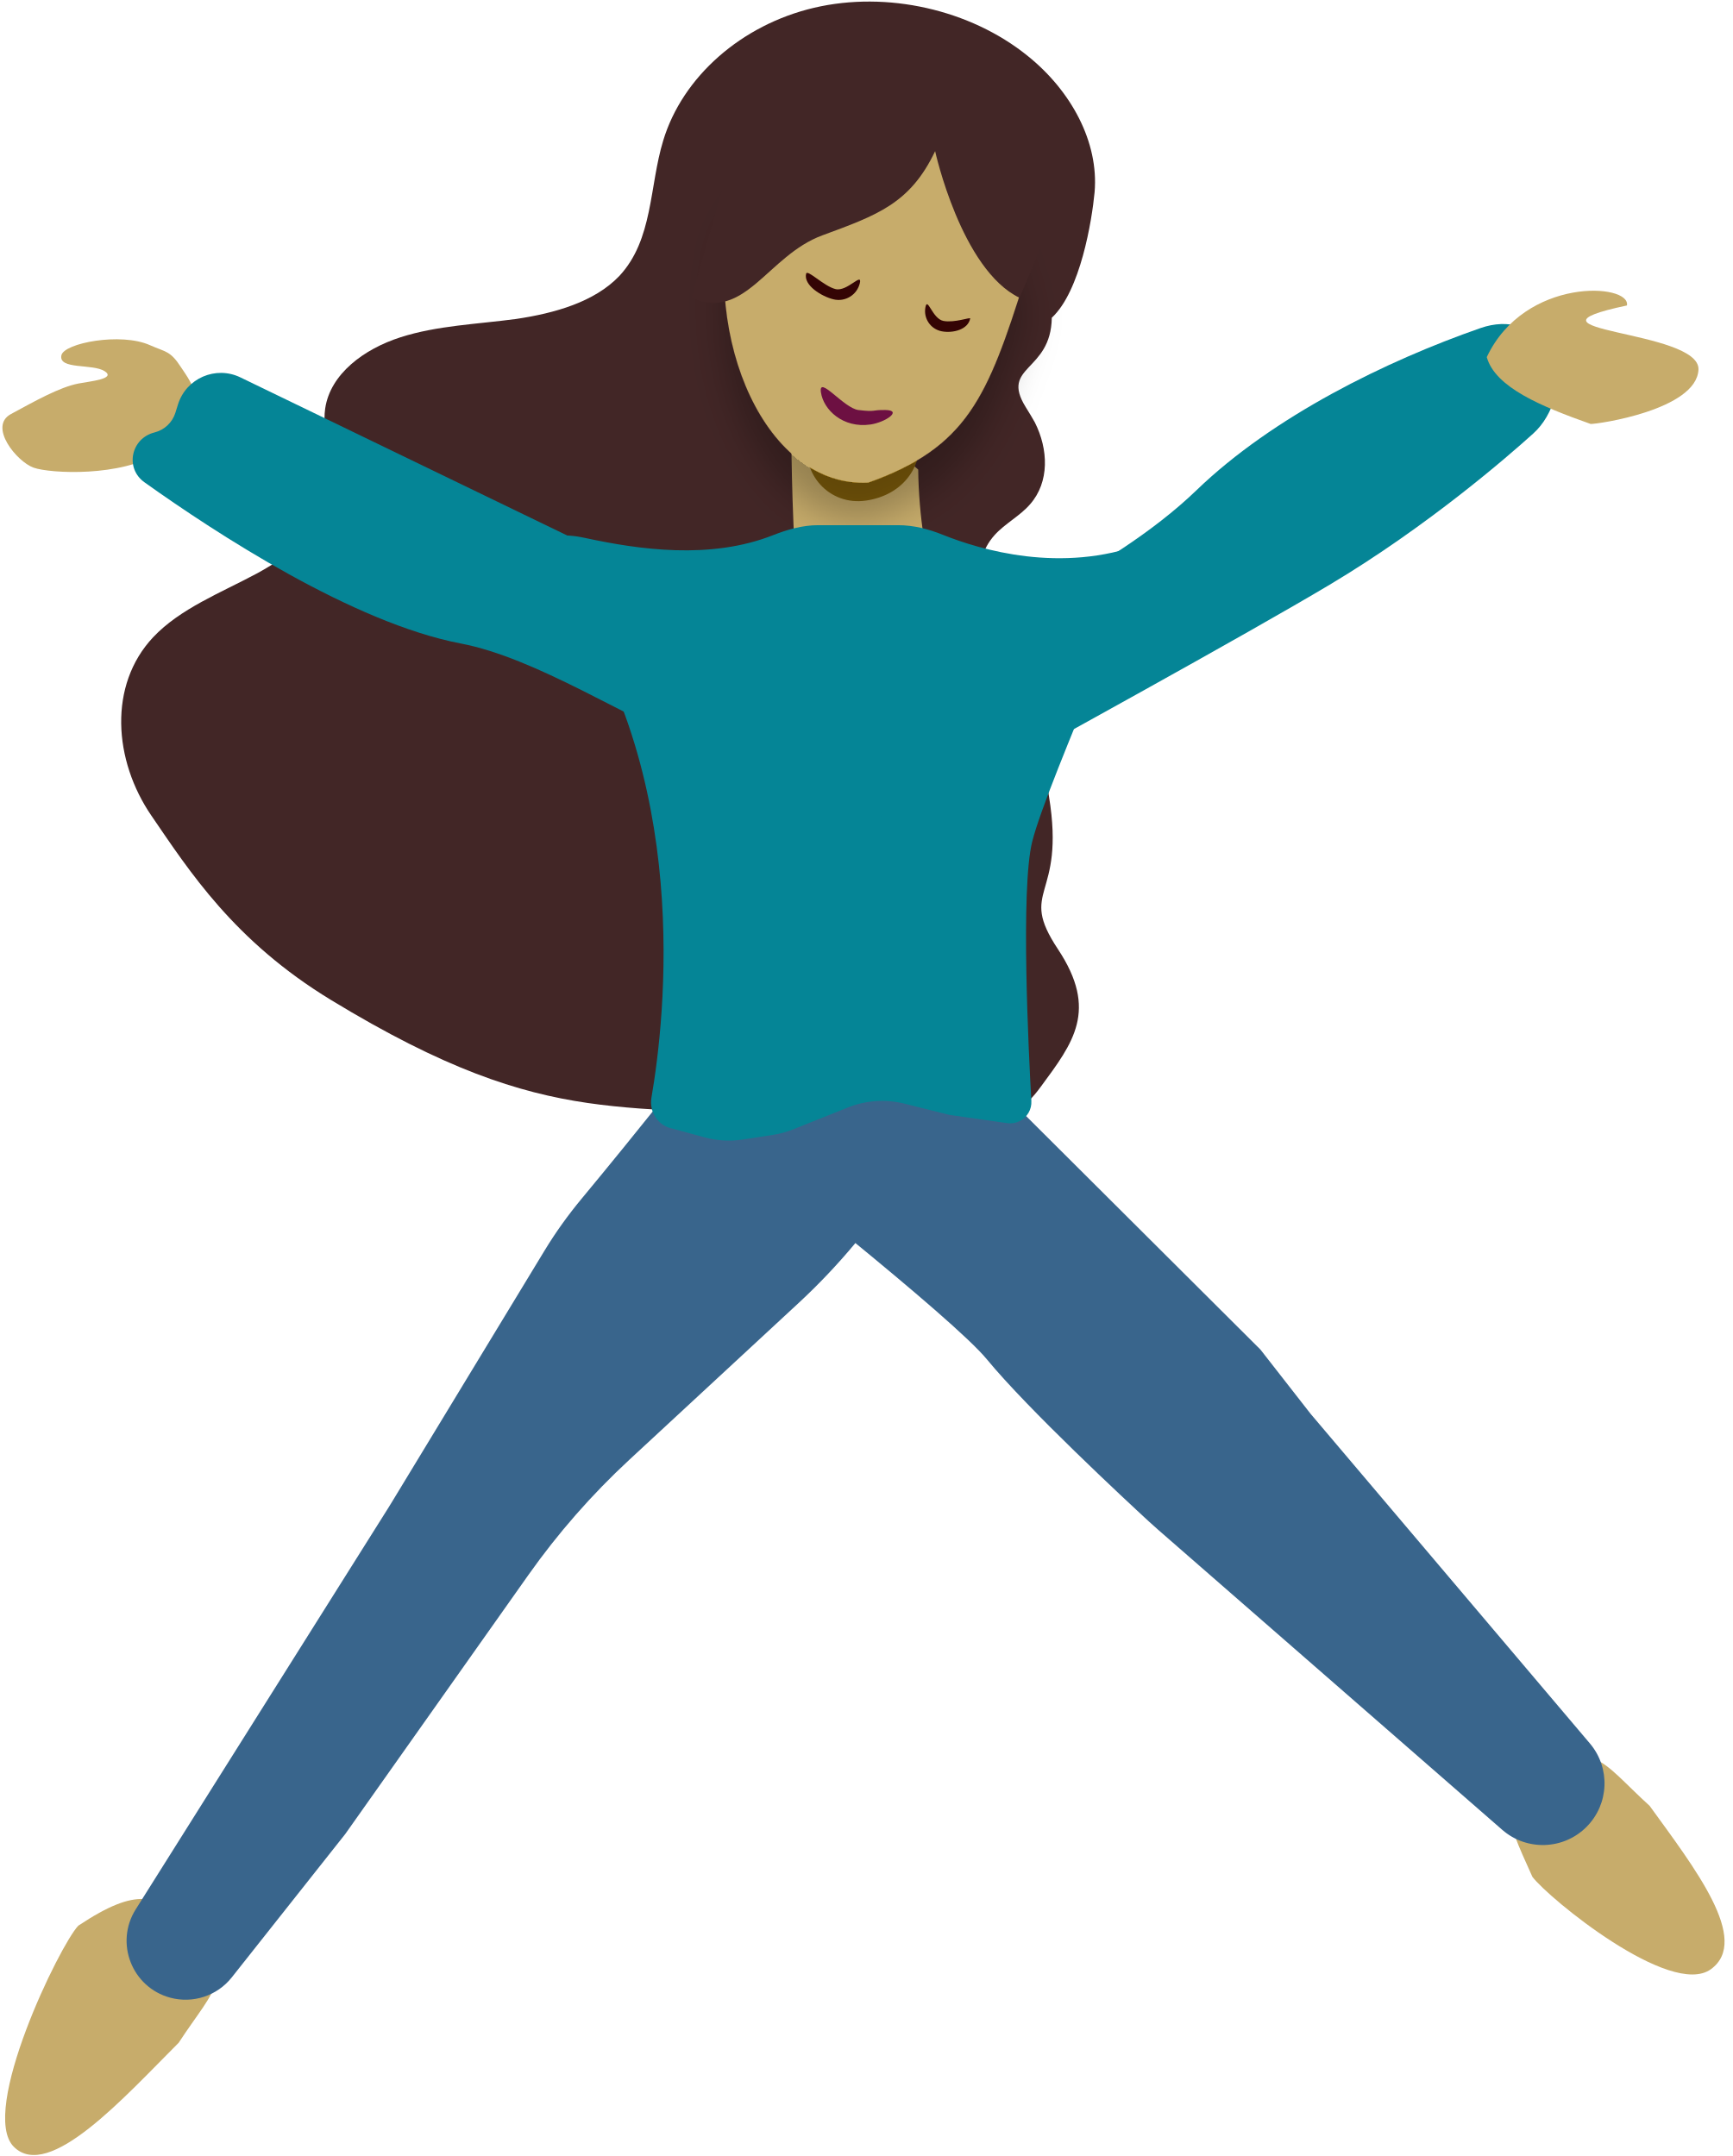
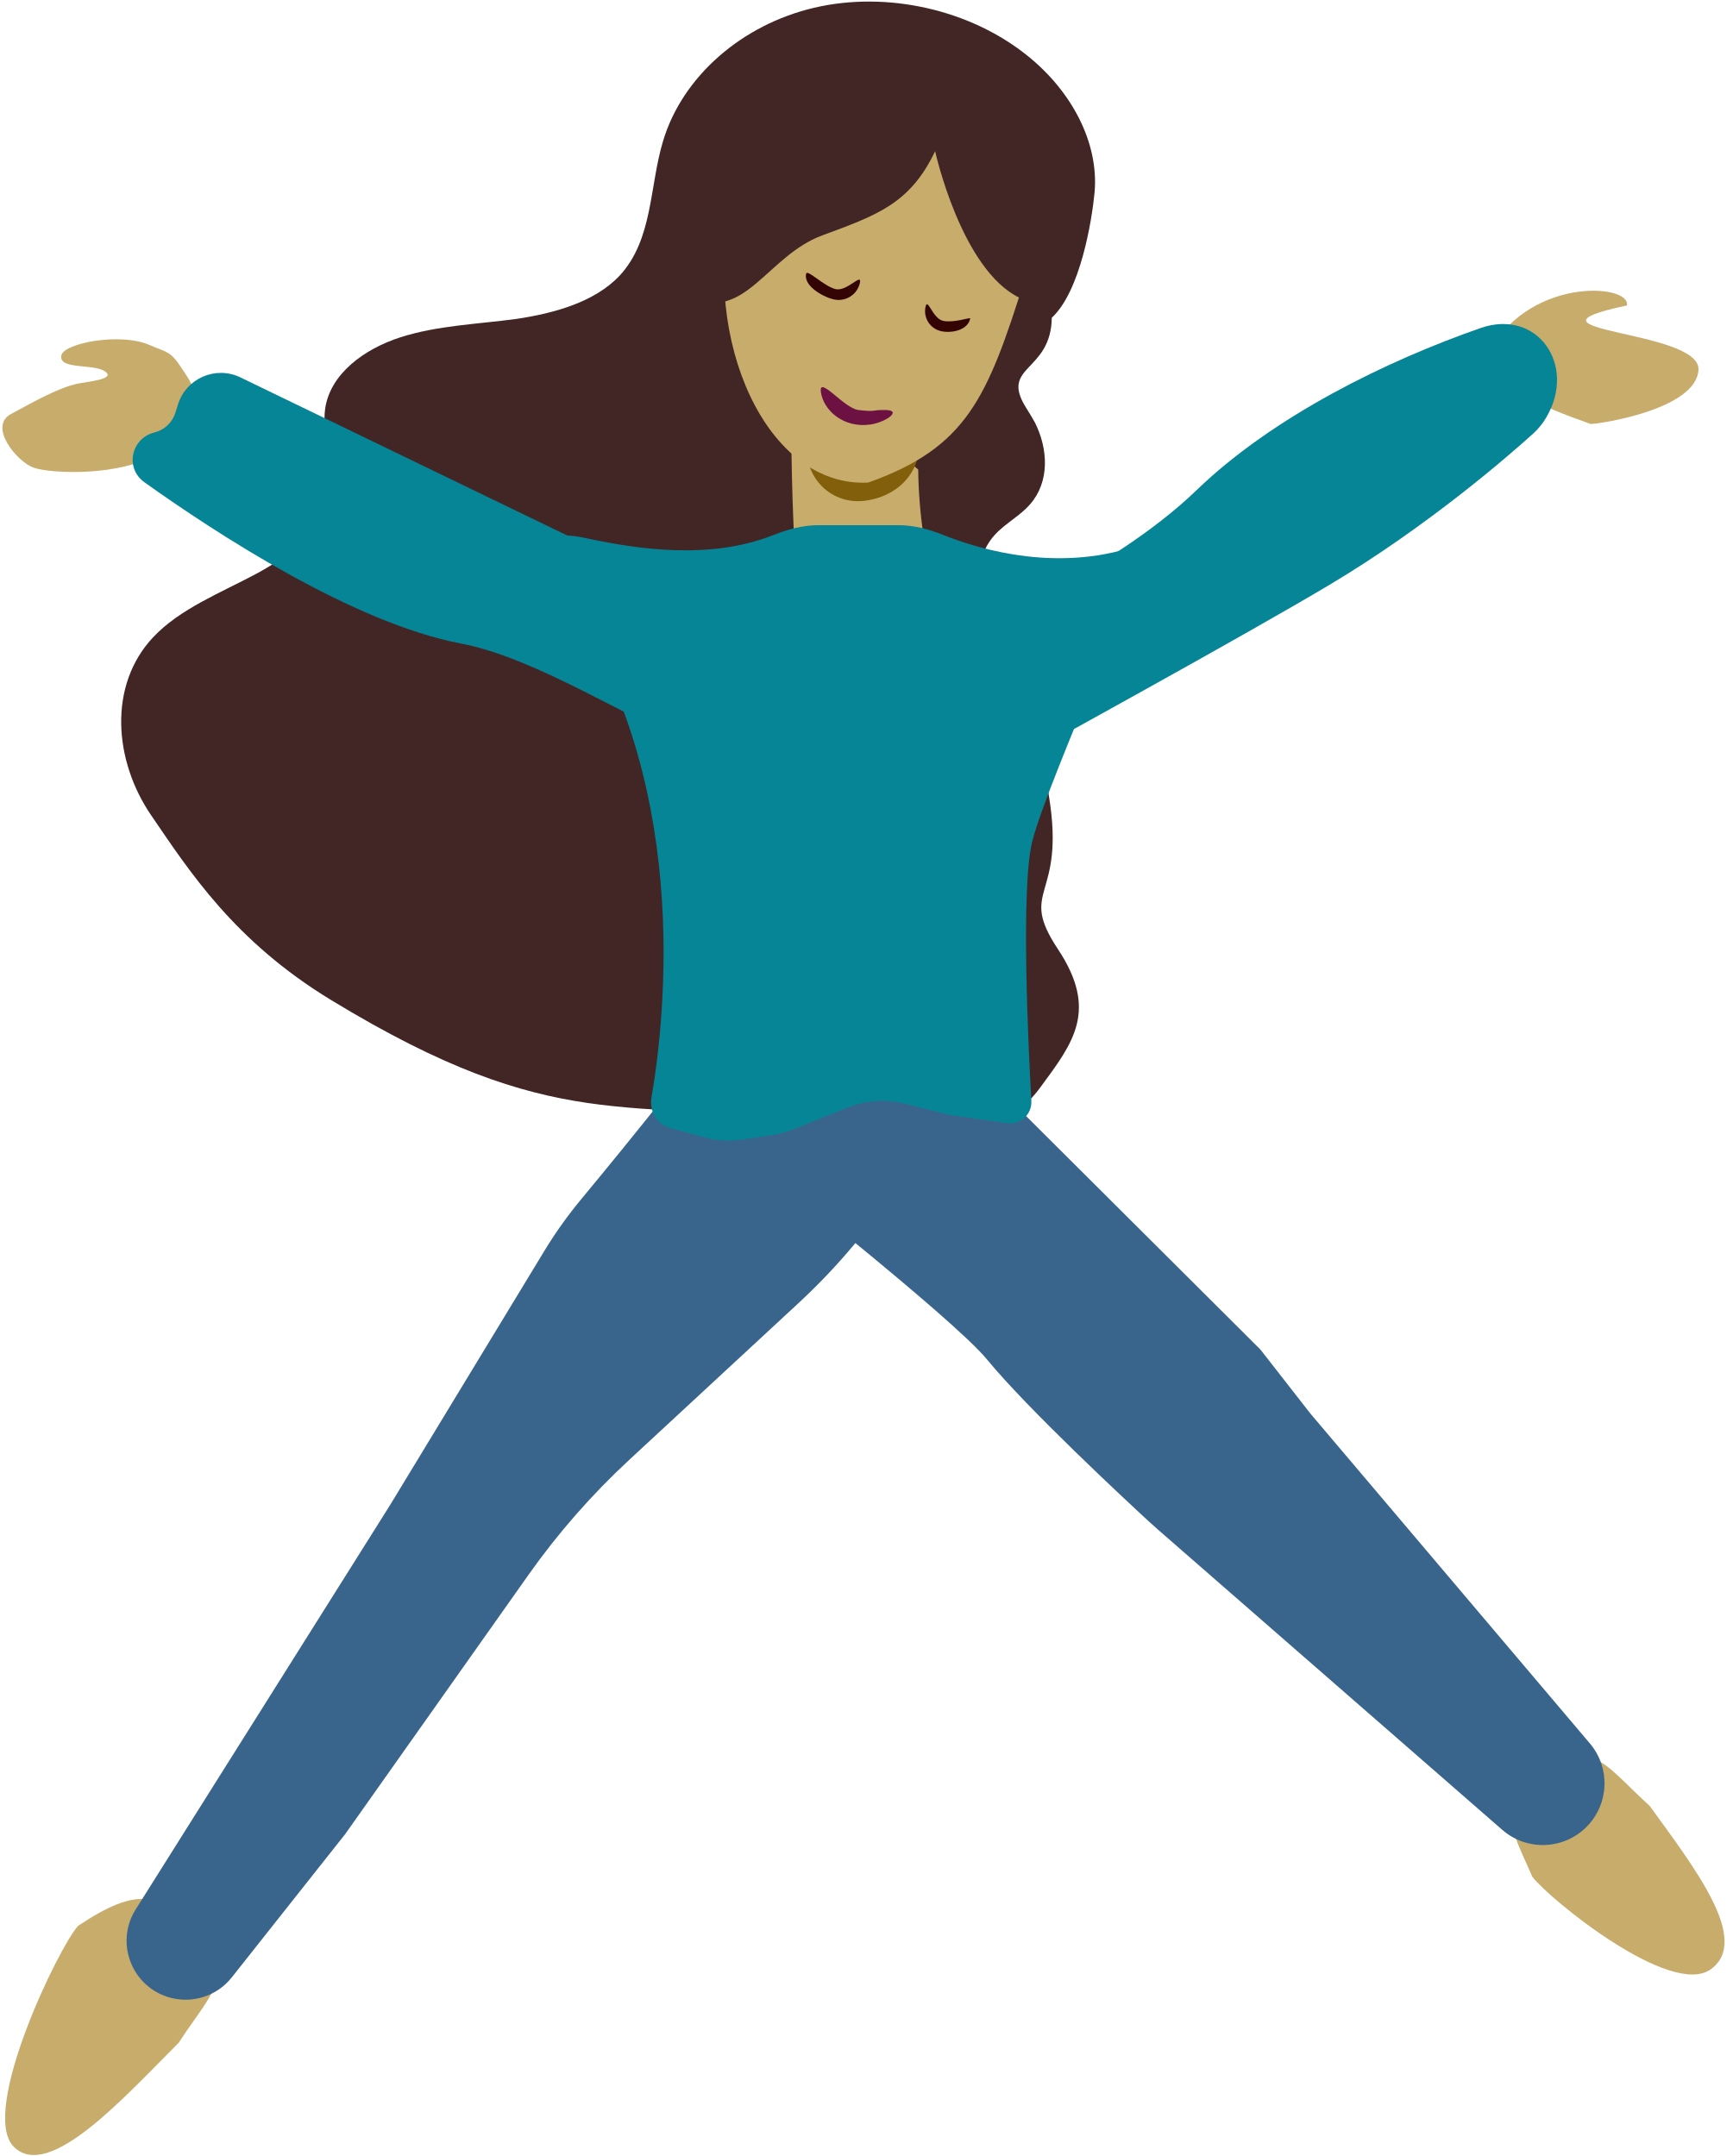
<svg xmlns="http://www.w3.org/2000/svg" width="188" height="234" viewBox="0 0 188 234" fill="none">
  <path d="M111.289 44.172C108.503 39.666 114.037 40.401 114.127 34.486C117.241 31.601 118.485 23.895 118.771 20.865C119.244 15.415 116.222 9.845 111.488 6.05C105.271 1.034 96.23 -1.006 88.344 0.841C80.458 2.687 74.046 8.337 71.96 15.266C70.444 20.236 70.886 26.013 67.192 29.963C64.496 32.782 60.175 34 56.001 34.619C51.785 35.186 47.433 35.33 43.459 36.605C39.484 37.879 35.838 40.589 35.285 44.333C34.878 47.164 36.294 50.068 36.043 52.88C35.681 57.011 31.823 60.088 27.914 62.22C23.956 64.344 19.557 66.041 16.606 69.174C11.745 74.362 12.312 82.522 16.433 88.536C20.554 94.55 25.387 102.121 35.901 108.523C60.5 123.5 67.87 118.888 88.913 121.974C95.428 122.937 93.261 122.339 99.795 121.923C106.33 121.508 109.461 122.736 112.933 117.948C116.455 113.168 119.195 109.659 114.794 103.018C110.392 96.377 115.655 97.683 113.822 86.439C112.829 80.349 112.329 73.046 109.304 69.704C106.279 66.363 105.009 61.299 107.924 58.071C109.042 56.825 110.706 55.979 111.775 54.725C113.897 52.305 113.756 48.761 112.291 45.85C112.014 45.359 111.694 44.817 111.289 44.172Z" fill="#422626" />
  <path d="M185.639 213.73C181.277 216.885 168 206 166.275 203.698C163 196.5 163 196 165.862 192.889C173 188.5 173.5 191 179 196C183.855 202.712 190.001 210.575 185.639 213.73Z" fill="#C7AC6B" />
  <path d="M1.499 233C-2.308 229.194 6.499 211.068 8.499 209C15.087 204.626 16.853 205.91 20.378 208.243C25.843 214.595 23.454 215.485 19.389 221.708C13.531 227.566 5.305 236.806 1.499 233Z" fill="#C7AC6B" />
  <path d="M99.715 113.568C102.475 113.727 105.08 114.892 107.038 116.843L136.767 146.476L142.21 153.449L172.515 189.225C174.762 191.878 174.606 195.809 172.154 198.274V198.274C169.667 200.777 165.664 200.919 163.004 198.599L125.678 166.043C125.327 165.736 124.984 165.43 124.641 165.114C122.191 162.855 111.553 152.968 107.079 147.53C105.253 145.311 99.063 140.018 91.888 134.152C83.292 127.124 88.63 112.93 99.715 113.568V113.568Z" fill="#39658C" />
  <path d="M104.769 115.363C107.538 103.784 96.834 91.87 88.166 100.032C82.451 105.412 76.086 114.443 63.087 130.128C61.627 131.889 60.279 133.767 59.093 135.722C46.024 157.255 43.124 162.034 42.481 163.094C42.358 163.298 42.234 163.497 42.108 163.698L14.722 207.236C12.433 210.874 14.312 215.689 18.461 216.815V216.815C20.932 217.486 23.564 216.618 25.152 214.611L37.459 199.059L57.33 170.944C60.539 166.402 64.214 162.208 68.293 158.429L86.659 141.416C90.996 137.397 94.796 132.835 97.964 127.842L102.547 120.619C103.573 119.002 104.324 117.226 104.769 115.363V115.363Z" fill="#39658C" />
+   <path d="M184.296 40.122C184.084 44.491 173.313 46.047 172.593 46.013C167.272 44.128 162.247 42.057 161.324 38.758C165.456 30.008 176.982 30.732 176.534 33.153C163.096 36.006 184.508 35.752 184.296 40.122Z" fill="#C7AC6B" />
  <path d="M17.25 49.121C13.208 51.779 5.467 51.407 3.646 50.758C1.825 50.109 -1.31 46.284 1.194 44.935C3.699 43.586 6.449 42.015 8.531 41.622C9.759 41.383 12.648 41.123 11.352 40.285C10.055 39.447 6.315 40.149 6.663 38.556C6.958 37.236 13.102 36.053 16.253 37.456C17.999 38.228 18.468 38.055 19.624 39.832C20.781 41.61 23.658 44.904 17.25 49.121Z" fill="#C7AC6B" />
+   <path d="M99.633 50.964C99.726 61.067 103.142 70.769 103.551 72.293C102.082 75.953 91.209 78.05 86.827 67.79C85.438 53.461 85.926 36.996 85.926 36.996L91.982 44.357L99.633 50.964Z" fill="#C7AC6B" />
  <path d="M103.897 78.41C103.759 78.717 103.571 79.014 103.346 79.264C88.651 95.644 66.371 72.975 49.99 69.84C38.318 67.607 23.41 57.864 15.677 52.347C13.529 50.815 14.209 47.573 16.769 46.933V46.933C17.844 46.664 18.701 45.855 19.032 44.797L19.315 43.891C20.202 41.051 23.406 39.664 26.084 40.96L61.657 58.173L101.964 73.721C103.832 74.442 104.714 76.582 103.897 78.41V78.41Z" fill="#058596" />
-   <path d="M99.633 50.964C99.726 61.067 103.142 70.769 103.551 72.293C102.082 75.953 91.209 78.05 86.827 67.79C85.438 53.461 85.926 36.996 85.926 36.996L91.982 44.357L99.633 50.964Z" fill="#C7AC6B" />
-   <path d="M99.632 46.298C100.511 50.498 98.015 53.73 93.988 54.328C89.961 54.927 86.881 51.381 87.689 47.657C90.154 44.147 93.982 43.449 93.982 43.449L96.413 43.172L99.632 46.298Z" fill="#825F0A" />
-   <g filter="url(#filter0_d_0_1)">
-     <path d="M111.189 30.31C107.154 43.154 104.928 48.567 94.203 52.378C83.199 52.932 76.039 36.953 79.376 22.073C87.096 8.855 97.598 7.797 97.598 7.797L104.214 7.81L111.189 30.31Z" fill="#C7AC6B" />
-   </g>
-   <path d="M101.468 16.406C98.75 22.115 95.17 23.353 89.225 25.546C83.279 27.739 80.862 34.905 75.036 32.323L79.536 16.406L91.654 6.687L104.5 6.687L115.871 19.812L110.633 32.323C104.296 29.274 101.468 16.406 101.468 16.406Z" fill="#422626" />
  <path d="M88.764 57C87.075 57 85.43 57.475 83.858 58.094C77.064 60.767 69.327 59.65 63.487 58.386C58.39 57.282 57.528 59.705 60.605 63.915C75.203 83.889 72.182 110.474 70.685 119.139C70.415 120.699 71.44 122.229 72.999 122.5V122.5L76.449 123.441C77.801 123.809 79.215 123.89 80.6 123.677L83.868 123.174C84.62 123.058 85.356 122.857 86.062 122.575L91.997 120.201C93.949 119.42 96.097 119.274 98.137 119.784L103 121L109.29 121.899C109.752 121.965 110.223 121.888 110.64 121.68V121.68C111.464 121.268 111.962 120.407 111.91 119.487C111.61 114.183 110.729 96.469 111.999 91.357C113.679 84.597 125.762 58.339 124 59C115.177 62.308 106.355 59.671 102.301 58.042C100.758 57.422 99.129 57 97.465 57H88.764Z" fill="#058596" />
  <path d="M167.809 45.258C171.1 39.611 166.819 33.456 160.647 35.606C150.444 39.16 138.137 45.184 129.824 53.21C120.498 62.213 103.99 69.354 94.571 72.942C90.616 74.448 88.298 78.683 89.366 82.778V82.778C90.671 87.782 96.313 90.236 100.849 87.753C113.273 80.951 135.281 68.835 144.286 63.458C154.947 57.093 163.672 49.489 166.361 47.059C166.938 46.538 167.417 45.931 167.809 45.258V45.258Z" fill="#058596" />
+   <path d="M99.632 46.298C100.511 50.498 98.015 53.73 93.988 54.328C89.961 54.927 86.881 51.381 87.689 47.657C90.154 44.147 93.982 43.449 93.982 43.449L96.413 43.172L99.632 46.298Z" fill="#825F0A" />
+   <path d="M111.189 30.31C107.154 43.154 104.928 48.567 94.203 52.378C83.199 52.932 76.039 36.953 79.376 22.073C87.096 8.855 97.598 7.797 97.598 7.797L104.214 7.81L111.189 30.31Z" fill="#C7AC6B" />
  <path d="M94.449 46.073C91.474 46.502 89.35 44.486 89.075 42.573C88.799 40.66 91.579 44.322 93.15 44.502C95.136 44.739 94.495 44.475 96.076 44.5C97.966 44.53 96.089 45.836 94.449 46.073Z" fill="#6D1042" />
  <path d="M90.665 31.377C89.396 31.071 87.594 29.189 87.47 29.705C87.165 30.973 89.175 32.184 90.444 32.489C91.712 32.795 92.988 32.014 93.294 30.746C93.599 29.477 91.933 31.683 90.665 31.377Z" fill="#340404" />
  <path d="M102.369 34.832C101.159 34.603 100.642 32.144 100.414 33.354C100.185 34.564 100.981 35.73 102.191 35.959C103.401 36.187 105.044 35.774 105.273 34.564C105.304 34.4 103.579 35.06 102.369 34.832Z" fill="#340404" />
-   <path d="M184.296 40.122C184.084 44.491 173.313 46.047 172.593 46.013C167.272 44.128 162.247 42.057 161.324 38.758C165.456 30.008 176.982 30.732 176.534 33.153C163.096 36.006 184.508 35.752 184.296 40.122Z" fill="#C7AC6B" />
-   <defs>
-     <filter id="filter0_d_0_1" x="74.551" y="7.797" width="40.638" height="52.595" filterUnits="userSpaceOnUse" color-interpolation-filters="sRGB">
-       <feFlood flood-opacity="0" result="BackgroundImageFix" />
-       <feColorMatrix in="SourceAlpha" type="matrix" values="0 0 0 0 0 0 0 0 0 0 0 0 0 0 0 0 0 0 127 0" result="hardAlpha" />
-       <feOffset dy="4" />
-       <feGaussianBlur stdDeviation="2" />
-       <feComposite in2="hardAlpha" operator="out" />
-       <feColorMatrix type="matrix" values="0 0 0 0 0 0 0 0 0 0 0 0 0 0 0 0 0 0 0.25 0" />
-       <feBlend mode="normal" in2="BackgroundImageFix" result="effect1_dropShadow_0_1" />
-       <feBlend mode="normal" in="SourceGraphic" in2="effect1_dropShadow_0_1" result="shape" />
-     </filter>
-   </defs>
+   <path d="M101.468 16.406C98.75 22.115 95.17 23.353 89.225 25.546C83.279 27.739 80.862 34.905 75.036 32.323L79.536 16.406L91.654 6.687L104.5 6.687L115.871 19.812L110.633 32.323C104.296 29.274 101.468 16.406 101.468 16.406Z" fill="#422626" />
</svg>
